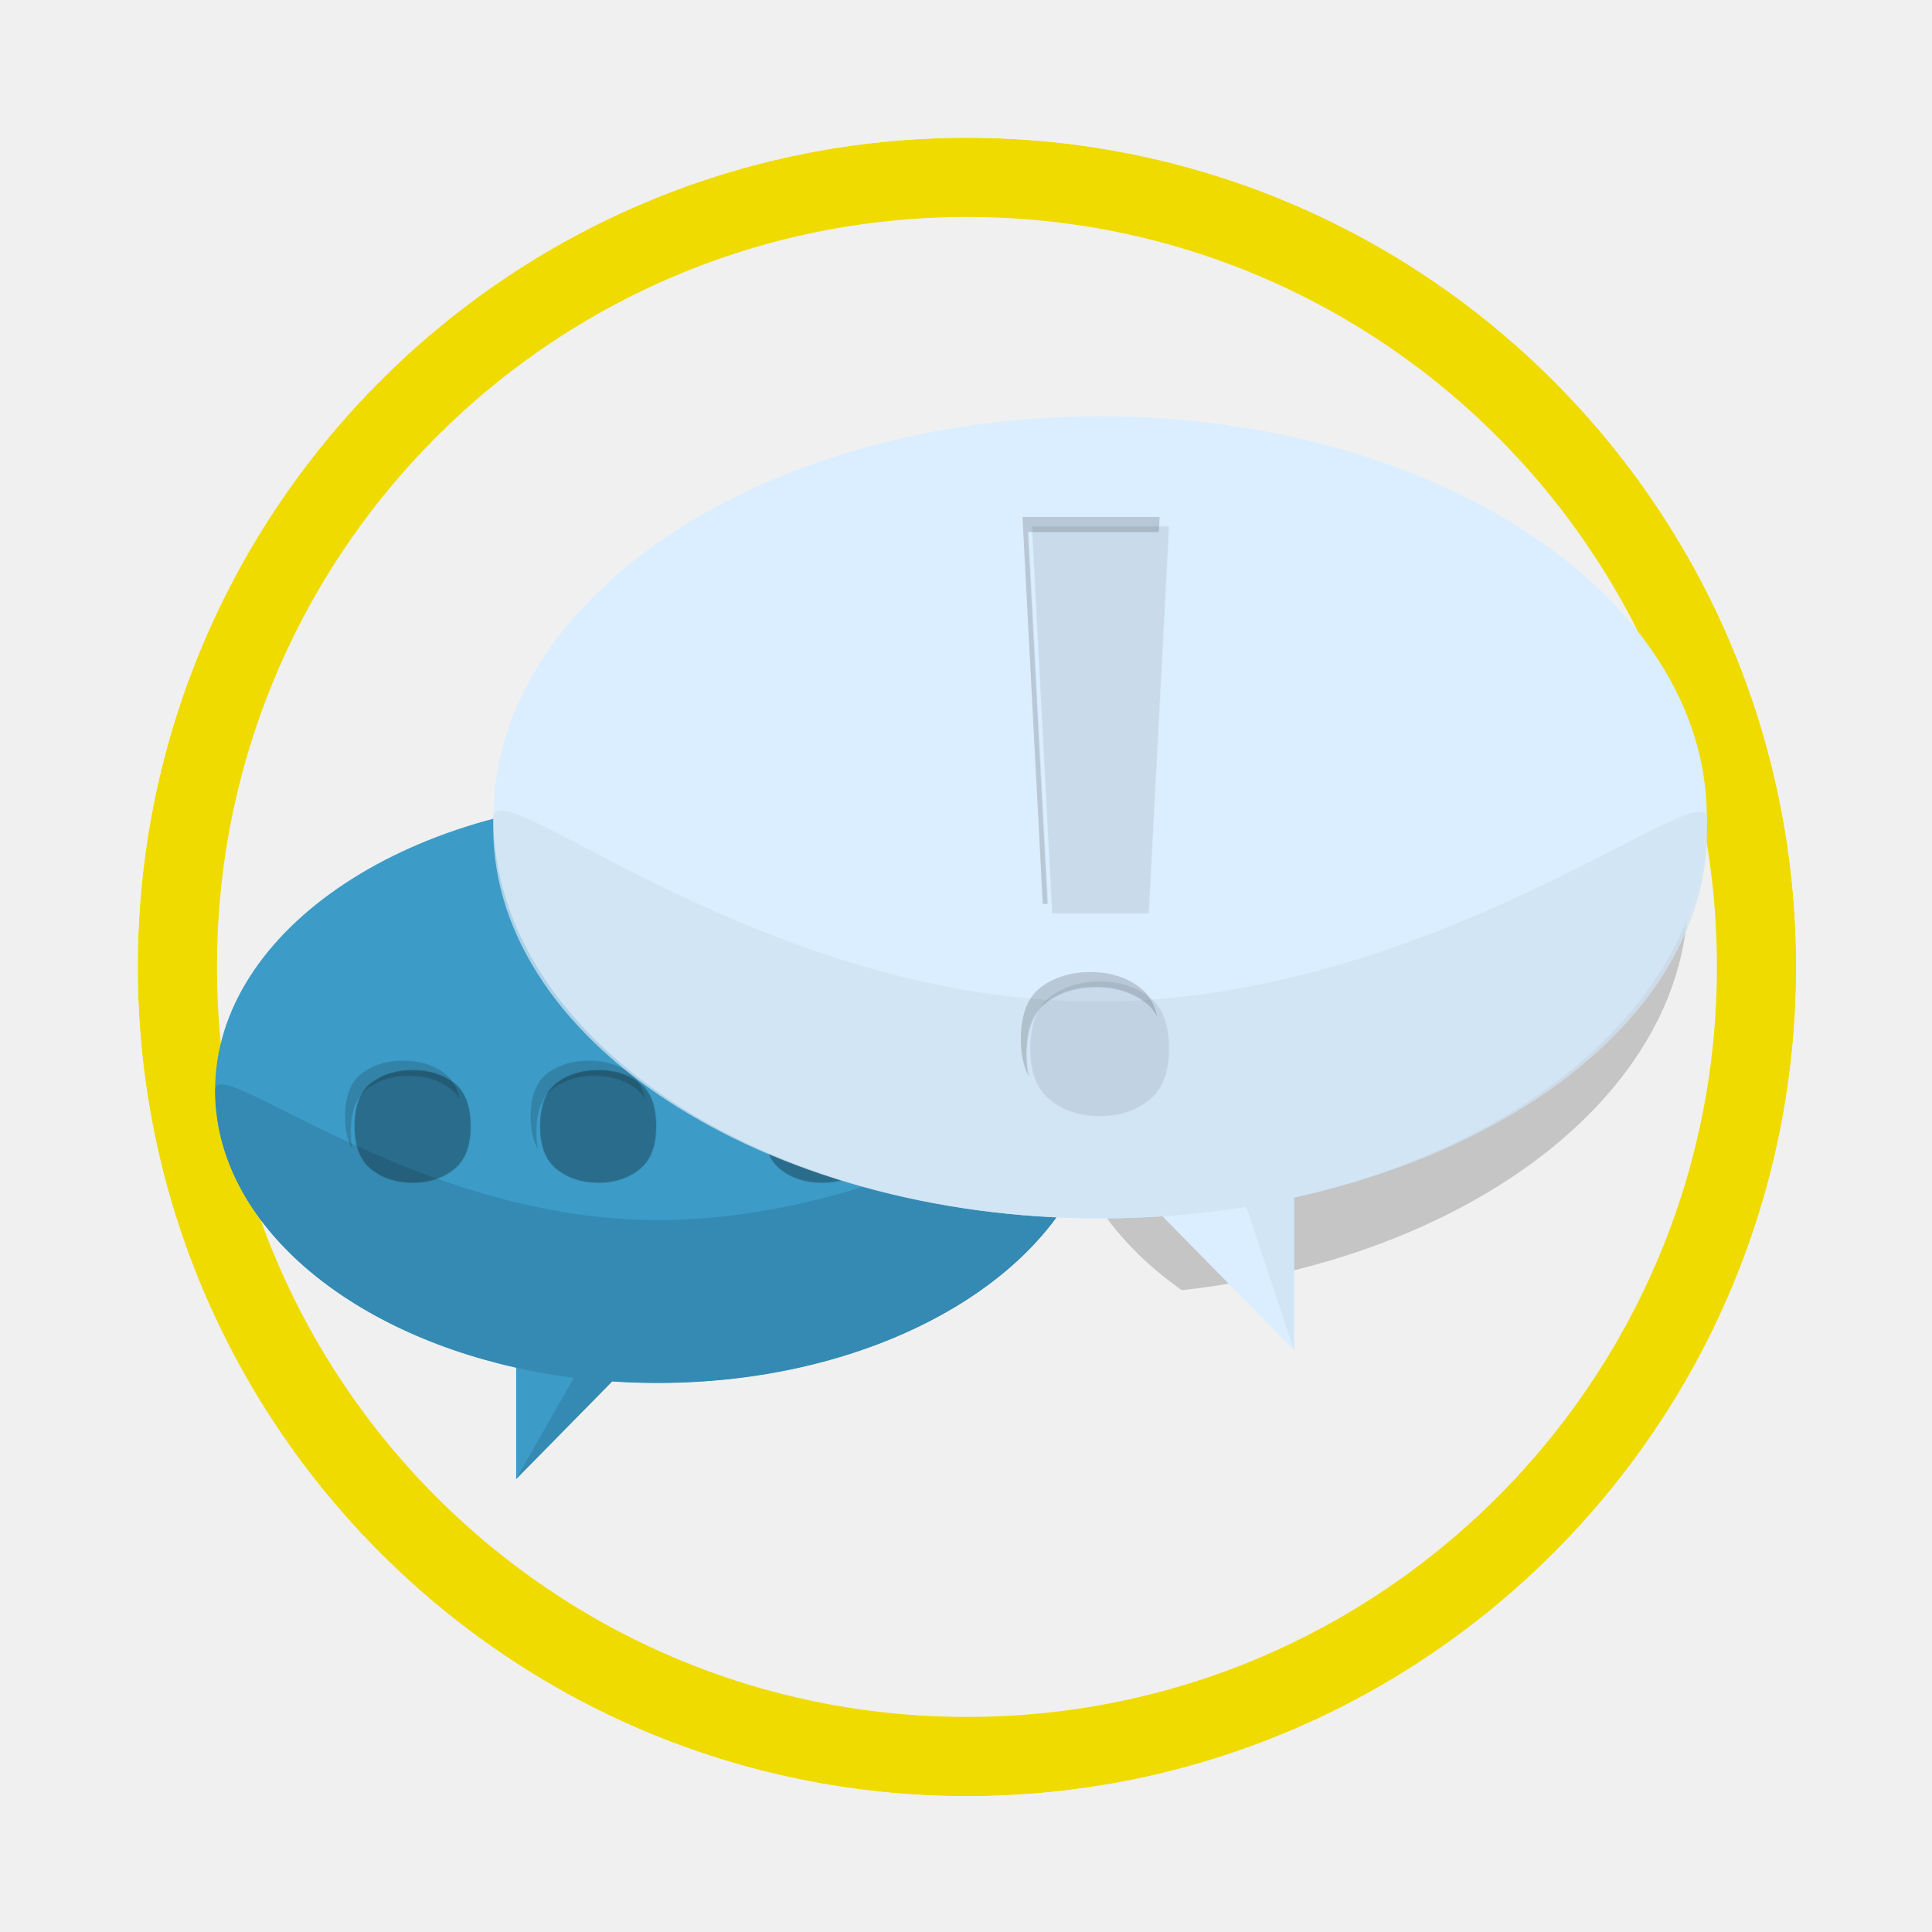
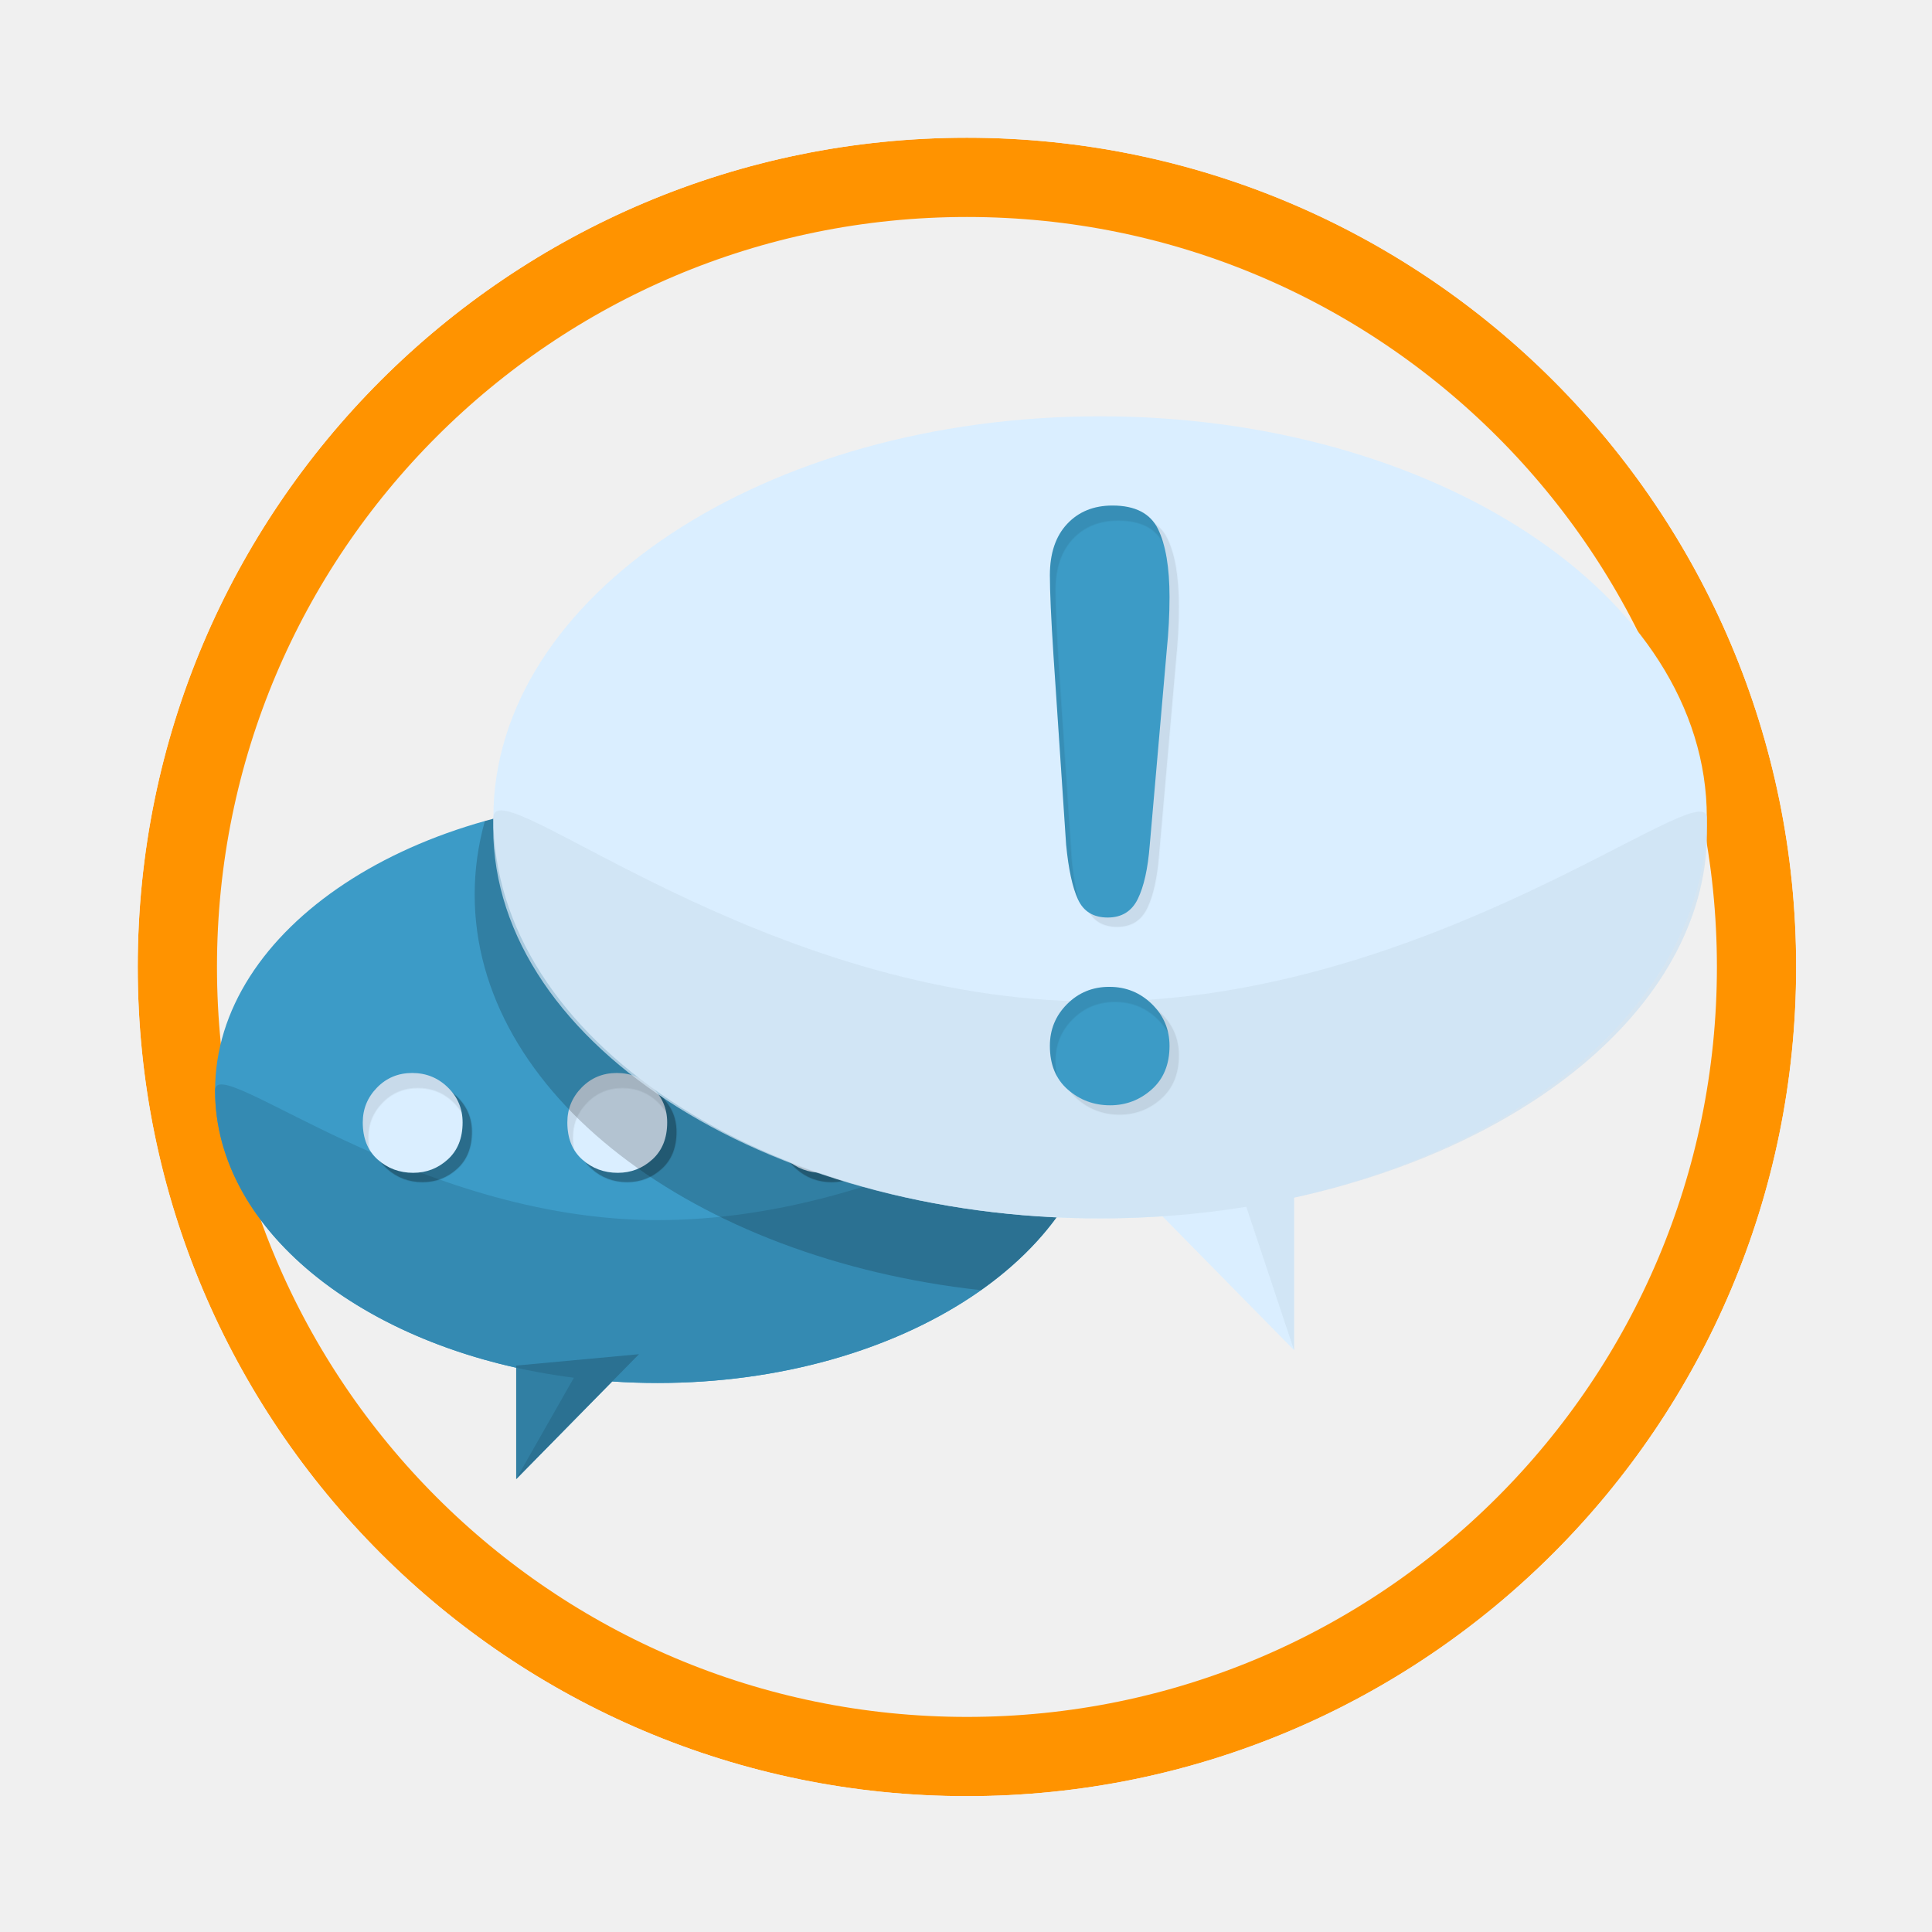
<svg xmlns="http://www.w3.org/2000/svg" xmlns:xlink="http://www.w3.org/1999/xlink" width="1024px" height="1024px" viewBox="0 0 1024 1024" version="1.1">
  <defs>
    <circle id="path-1" cx="512.5" cy="512.5" r="439.5" />
    <mask id="mask-2" maskContentUnits="userSpaceOnUse" maskUnits="objectBoundingBox" x="0" y="0" width="879" height="879" fill="white">
      <use xlink:href="#path-1" />
    </mask>
    <mask id="mask-4" maskContentUnits="userSpaceOnUse" maskUnits="objectBoundingBox" x="0" y="0" width="879" height="879" fill="white">
      <use xlink:href="#path-1" />
    </mask>
-     <path d="M159.585,302.019 C66.808,281.342 -2.84217094e-14,223.356 -2.84217094e-14,155.056 C-2.84217094e-14,69.421 105.022,0 234.574,0 C364.125,0 469.148,69.421 469.148,155.056 C469.148,240.69 364.125,310.111 234.574,310.111 C226.436,310.111 218.394,309.837 210.47,309.302 L159.585,361.066 L159.585,302.019 Z" id="path-5" />
-     <text id="text-7" font-family="ArialRoundedMTBold, Arial Rounded MT Bold" font-size="360" font-weight="bold" letter-spacing="-4.25" fill="#DAEEFF">
-       <tspan x="48.398" y="194.328">..</tspan>
-       <tspan x="265.249" y="194.328" letter-spacing="-4.781">.</tspan>
-     </text>
-     <filter x="-50%" y="-50%" width="200%" height="200%" filterUnits="objectBoundingBox" id="filter-8">
+     <path d="M104.999,198.723 C97.734,198.723 91.464,196.379 86.191,191.691 C80.917,187.004 78.28,180.442 78.28,172.004 C78.28,164.855 80.8,158.703 85.839,153.547 C90.878,148.391 97.089,145.813 104.472,145.813 C111.855,145.813 118.153,148.361 123.368,153.459 C128.583,158.557 131.191,164.738 131.191,172.004 C131.191,180.324 128.583,186.857 123.368,191.604 C118.153,196.35 112.031,198.723 104.999,198.723 L104.999,198.723 Z M213.425,198.723 C206.159,198.723 199.89,196.379 194.616,191.691 C189.343,187.004 186.706,180.442 186.706,172.004 C186.706,164.855 189.226,158.703 194.265,153.547 C199.304,148.391 205.515,145.813 212.898,145.813 C220.281,145.813 226.579,148.361 231.794,153.459 C237.009,158.557 239.616,164.738 239.616,172.004 C239.616,180.324 237.009,186.857 231.794,191.604 C226.579,196.35 220.456,198.723 213.425,198.723 L213.425,198.723 Z M321.851,198.723 C314.585,198.723 308.316,196.379 303.042,191.691 C297.769,187.004 295.132,180.442 295.132,172.004 C295.132,164.855 297.652,158.703 302.691,153.547 C307.73,148.391 313.941,145.813 321.323,145.813 C328.706,145.813 335.005,148.361 340.22,153.459 C345.435,158.557 348.042,164.738 348.042,172.004 C348.042,180.324 345.435,186.857 340.22,191.604 C335.005,196.35 328.882,198.723 321.851,198.723 L321.851,198.723 Z" id="path-5" />
+     <filter x="-50%" y="-50%" width="200%" height="200%" filterUnits="objectBoundingBox" id="filter-6">
      <feOffset dx="5" dy="5" in="SourceAlpha" result="shadowOffsetOuter1" />
      <feColorMatrix values="0 0 0 0 0   0 0 0 0 0   0 0 0 0 0  0 0 0 0.303 0" type="matrix" in="shadowOffsetOuter1" />
    </filter>
-     <filter x="-50%" y="-50%" width="200%" height="200%" filterUnits="objectBoundingBox" id="filter-9">
+     <filter x="-50%" y="-50%" width="200%" height="200%" filterUnits="objectBoundingBox" id="filter-7">
      <feOffset dx="3" dy="8" in="SourceAlpha" result="shadowOffsetInner1" />
      <feComposite in="shadowOffsetInner1" in2="SourceAlpha" operator="arithmetic" k2="-1" k3="1" result="shadowInnerInner1" />
      <feColorMatrix values="0 0 0 0 0   0 0 0 0 0   0 0 0 0 0  0 0 0 0.084 0" type="matrix" in="shadowInnerInner1" />
    </filter>
-     <filter x="-50%" y="-50%" width="200%" height="200%" filterUnits="objectBoundingBox" id="filter-10">
-       <feOffset dx="3" dy="8" in="SourceAlpha" result="shadowOffsetInner1" />
-       <feComposite in="shadowOffsetInner1" in2="SourceAlpha" operator="arithmetic" k2="-1" k3="1" result="shadowInnerInner1" />
-       <feColorMatrix values="0 0 0 0 0   0 0 0 0 0   0 0 0 0 0  0 0 0 0.084 0" type="matrix" in="shadowInnerInner1" />
-     </filter>
-     <text id="text-11" font-family="ArialRoundedMTBold, Arial Rounded MT Bold" font-size="430" font-weight="bold" letter-spacing="-5.076" fill="#3C9BC6">
-       <tspan x="402.569" y="407">!</tspan>
-     </text>
-     <filter x="-50%" y="-50%" width="200%" height="200%" filterUnits="objectBoundingBox" id="filter-12">
+     <path d="M451.07,227.675 L444.351,127.104 C443.091,107.507 442.462,93.44 442.462,84.901 C442.462,73.283 445.506,64.22 451.595,57.711 C457.684,51.203 465.697,47.948 475.635,47.948 C487.673,47.948 495.722,52.112 499.781,60.441 C503.84,68.769 505.87,80.772 505.87,96.449 C505.87,105.688 505.38,115.066 504.4,124.584 L495.372,228.095 C494.392,240.412 492.292,249.861 489.073,256.439 C485.853,263.018 480.535,266.308 473.116,266.308 C465.557,266.308 460.308,263.123 457.369,256.754 C454.429,250.386 452.33,240.692 451.07,227.675 L451.07,227.675 Z M474.376,365.829 C465.837,365.829 458.384,363.065 452.015,357.536 C445.646,352.007 442.462,344.273 442.462,334.335 C442.462,325.657 445.506,318.273 451.595,312.184 C457.684,306.095 465.137,303.051 473.956,303.051 C482.774,303.051 490.298,306.095 496.527,312.184 C502.755,318.273 505.87,325.657 505.87,334.335 C505.87,344.133 502.72,351.832 496.422,357.431 C490.123,363.03 482.774,365.829 474.376,365.829 L474.376,365.829 Z" id="path-8" />
+     <filter x="-50%" y="-50%" width="200%" height="200%" filterUnits="objectBoundingBox" id="filter-9">
      <feOffset dx="5" dy="5" in="SourceAlpha" result="shadowOffsetOuter1" />
      <feColorMatrix values="0 0 0 0 0   0 0 0 0 0   0 0 0 0 0  0 0 0 0.08 0" type="matrix" in="shadowOffsetOuter1" />
    </filter>
-     <filter x="-50%" y="-50%" width="200%" height="200%" filterUnits="objectBoundingBox" id="filter-13">
-       <feOffset dx="3" dy="8" in="SourceAlpha" result="shadowOffsetInner1" />
-       <feComposite in="shadowOffsetInner1" in2="SourceAlpha" operator="arithmetic" k2="-1" k3="1" result="shadowInnerInner1" />
-       <feColorMatrix values="0 0 0 0 0   0 0 0 0 0   0 0 0 0 0  0 0 0 0.084 0" type="matrix" in="shadowInnerInner1" />
-     </filter>
-     <filter x="-50%" y="-50%" width="200%" height="200%" filterUnits="objectBoundingBox" id="filter-14">
+     <filter x="-50%" y="-50%" width="200%" height="200%" filterUnits="objectBoundingBox" id="filter-10">
      <feOffset dx="3" dy="8" in="SourceAlpha" result="shadowOffsetInner1" />
      <feComposite in="shadowOffsetInner1" in2="SourceAlpha" operator="arithmetic" k2="-1" k3="1" result="shadowInnerInner1" />
      <feColorMatrix values="0 0 0 0 0   0 0 0 0 0   0 0 0 0 0  0 0 0 0.084 0" type="matrix" in="shadowInnerInner1" />
    </filter>
  </defs>
  <g id="Icônes" stroke="none" stroke-width="1" fill="none" fill-rule="evenodd">
    <g id="comhover">
      <mask id="mask-3" fill="white">
        <use xlink:href="#path-1" />
      </mask>
-       <g id="Oval" stroke="#F0DB00" mask="url(#mask-2)" stroke-width="84">
+       <g id="Oval" stroke="#FF9300" mask="url(#mask-2)" stroke-width="84">
        <use mask="url(#mask-4)" xlink:href="#path-1" />
      </g>
      <g id="Group" mask="url(#mask-3)">
-         <g transform="translate(114, 174)">
-           <g id="Group-Copy" stroke-width="1" fill="none" fill-rule="evenodd" transform="translate(0, 248.8971)">
-             <mask id="mask-6" fill="white">
-               <use xlink:href="#path-5" />
-             </mask>
-             <use id="Combined-Shape" fill="#3C9BC7" xlink:href="#path-5" />
-             <path d="M190.174,307.337 C81.853,293.62 4.0075443e-15,230.656 1.25055521e-12,155.056 C1.60284061e-12,134.07 105.022,223.783 234.574,223.783 C364.125,223.783 469.148,141.828 469.148,155.056 C469.148,240.69 364.125,310.111 234.574,310.111 C226.436,310.111 218.394,309.837 210.47,309.302 L159.585,361.066 L190.174,307.337 Z" id="Combined-Shape-Copy-3" fill="#348AB2" mask="url(#mask-6)" />
-             <g id="..." mask="url(#mask-6)" fill-opacity="1" fill="#DAEEFF">
-               <use filter="url(#filter-8)" xlink:href="#text-7" />
-               <use filter="url(#filter-9)" xlink:href="#text-7" />
-               <use filter="url(#filter-10)" xlink:href="#text-7" />
+         <g transform="translate(114, 220)">
+           <g id="Group-Copy" stroke-width="1" fill="none" fill-rule="evenodd" transform="translate(0, 202.8971)">
+             <path d="M159.585,302.019 C66.808,281.342 -2.84217094e-14,223.356 -2.84217094e-14,155.056 C-2.84217094e-14,69.421 105.022,0 234.574,0 C364.125,0 469.148,69.421 469.148,155.056 C469.148,240.69 364.125,310.111 234.574,310.111 C226.436,310.111 218.394,309.837 210.47,309.302 L159.585,361.066 L159.585,302.019 Z" id="Combined-Shape" fill="#3C9BC7" />
+             <path d="M190.174,307.337 C81.853,293.62 4.0075443e-15,230.656 1.25055521e-12,155.056 C1.60284061e-12,134.07 105.022,223.783 234.574,223.783 C364.125,223.783 469.148,141.828 469.148,155.056 C469.148,240.69 364.125,310.111 234.574,310.111 C226.436,310.111 218.394,309.837 210.47,309.302 L159.585,361.066 L190.174,307.337 Z" id="Combined-Shape-Copy-3" fill="#348AB2" />
+             <g id="...">
+               <use fill="black" fill-opacity="1" filter="url(#filter-6)" xlink:href="#path-5" />
+               <use fill="#DAEEFF" fill-rule="evenodd" xlink:href="#path-5" />
+               <use fill="black" fill-opacity="1" filter="url(#filter-7)" xlink:href="#path-5" />
            </g>
-             <ellipse id="Combined-Shape-Copy" fill-opacity="0.18" fill="#000000" mask="url(#mask-6)" transform="translate(459.1578, 51.26247) scale(-1, 1) translate(-459.1578, -51.26247) " cx="459.158" cy="51.262" rx="321.574" ry="212.563" />
+             <path d="M405.952,260.93 C253.671,244.17 137.584,156.678 137.584,51.262 C137.584,37.941 139.438,24.906 142.984,12.264 C171.124,4.368 202.077,0 234.574,0 C364.125,0 469.148,69.421 469.148,155.056 C469.148,195.989 445.152,233.217 405.952,260.93 Z M159.585,300.88 L159.585,361.066 L224.667,294.859 L159.585,300.88 Z" id="Combined-Shape" fill-opacity="0.18" fill="#000000" />
          </g>
-           <path d="M366.272,460.684 C239.086,432.338 147.5,352.846 147.5,259.214 C147.5,141.818 291.473,46.65 469.074,46.65 C646.674,46.65 790.648,141.818 790.648,259.214 C790.648,376.609 646.674,471.777 469.074,471.777 C457.917,471.777 446.893,471.402 436.03,470.669 L366.272,541.631 L366.272,460.684 Z" id="Combined-Shape-Copy-6" fill="#DAEEFF" fill-rule="evenodd" transform="translate(469.0738, 294.1406) scale(-1, 1) translate(-469.0738, -294.1406) " />
-           <path d="M366.353,460.816 C237.462,432.583 142.626,352.978 147.581,259.214 C148.829,235.599 293.335,356.845 470.935,356.845 C648.535,356.845 789.692,232.805 790.729,259.214 C795.336,376.596 646.755,471.777 469.155,471.777 C442.567,471.777 416.593,469.644 391.666,465.622 L366.353,541.631 L366.353,460.816 Z" id="Combined-Shape-Copy-5" fill-opacity="0.76" fill="#CEE2F2" fill-rule="evenodd" transform="translate(469.1144, 398.5778) scale(-1, 1) translate(-469.1144, -398.5778) " />
-           <g id="!" fill="none" fill-opacity="1">
-             <use fill="#3C9BC6" filter="url(#filter-12)" xlink:href="#text-11" />
-             <use fill="#3C9BC6" filter="url(#filter-13)" xlink:href="#text-11" />
-             <use fill="#3C9BC6" filter="url(#filter-14)" xlink:href="#text-11" />
+           <path d="M366.272,414.684 C239.086,386.338 147.5,306.846 147.5,213.214 C147.5,95.818 291.473,0.65 469.074,0.65 C646.674,0.65 790.648,95.818 790.648,213.214 C790.648,330.609 646.674,425.777 469.074,425.777 C457.917,425.777 446.893,425.402 436.03,424.669 L366.272,495.631 L366.272,414.684 Z" id="Combined-Shape-Copy-6" fill="#DAEEFF" fill-rule="evenodd" transform="translate(469.0738, 248.1406) scale(-1, 1) translate(-469.0738, -248.1406) " />
+           <path d="M366.353,414.816 C237.462,386.583 142.626,306.978 147.581,213.214 C148.829,189.599 293.335,310.845 470.935,310.845 C648.535,310.845 789.692,186.805 790.729,213.214 C795.336,330.596 646.755,425.777 469.155,425.777 C442.567,425.777 416.593,423.644 391.666,419.622 L366.353,495.631 L366.353,414.816 Z" id="Combined-Shape-Copy-5" fill-opacity="0.76" fill="#CEE2F2" fill-rule="evenodd" transform="translate(469.1144, 352.5778) scale(-1, 1) translate(-469.1144, -352.5778) " />
+           <g id="!" fill="none">
+             <use fill="black" fill-opacity="1" filter="url(#filter-9)" xlink:href="#path-8" />
+             <use fill="#3C9BC6" fill-rule="evenodd" xlink:href="#path-8" />
+             <use fill="black" fill-opacity="1" filter="url(#filter-10)" xlink:href="#path-8" />
          </g>
        </g>
      </g>
    </g>
  </g>
</svg>
